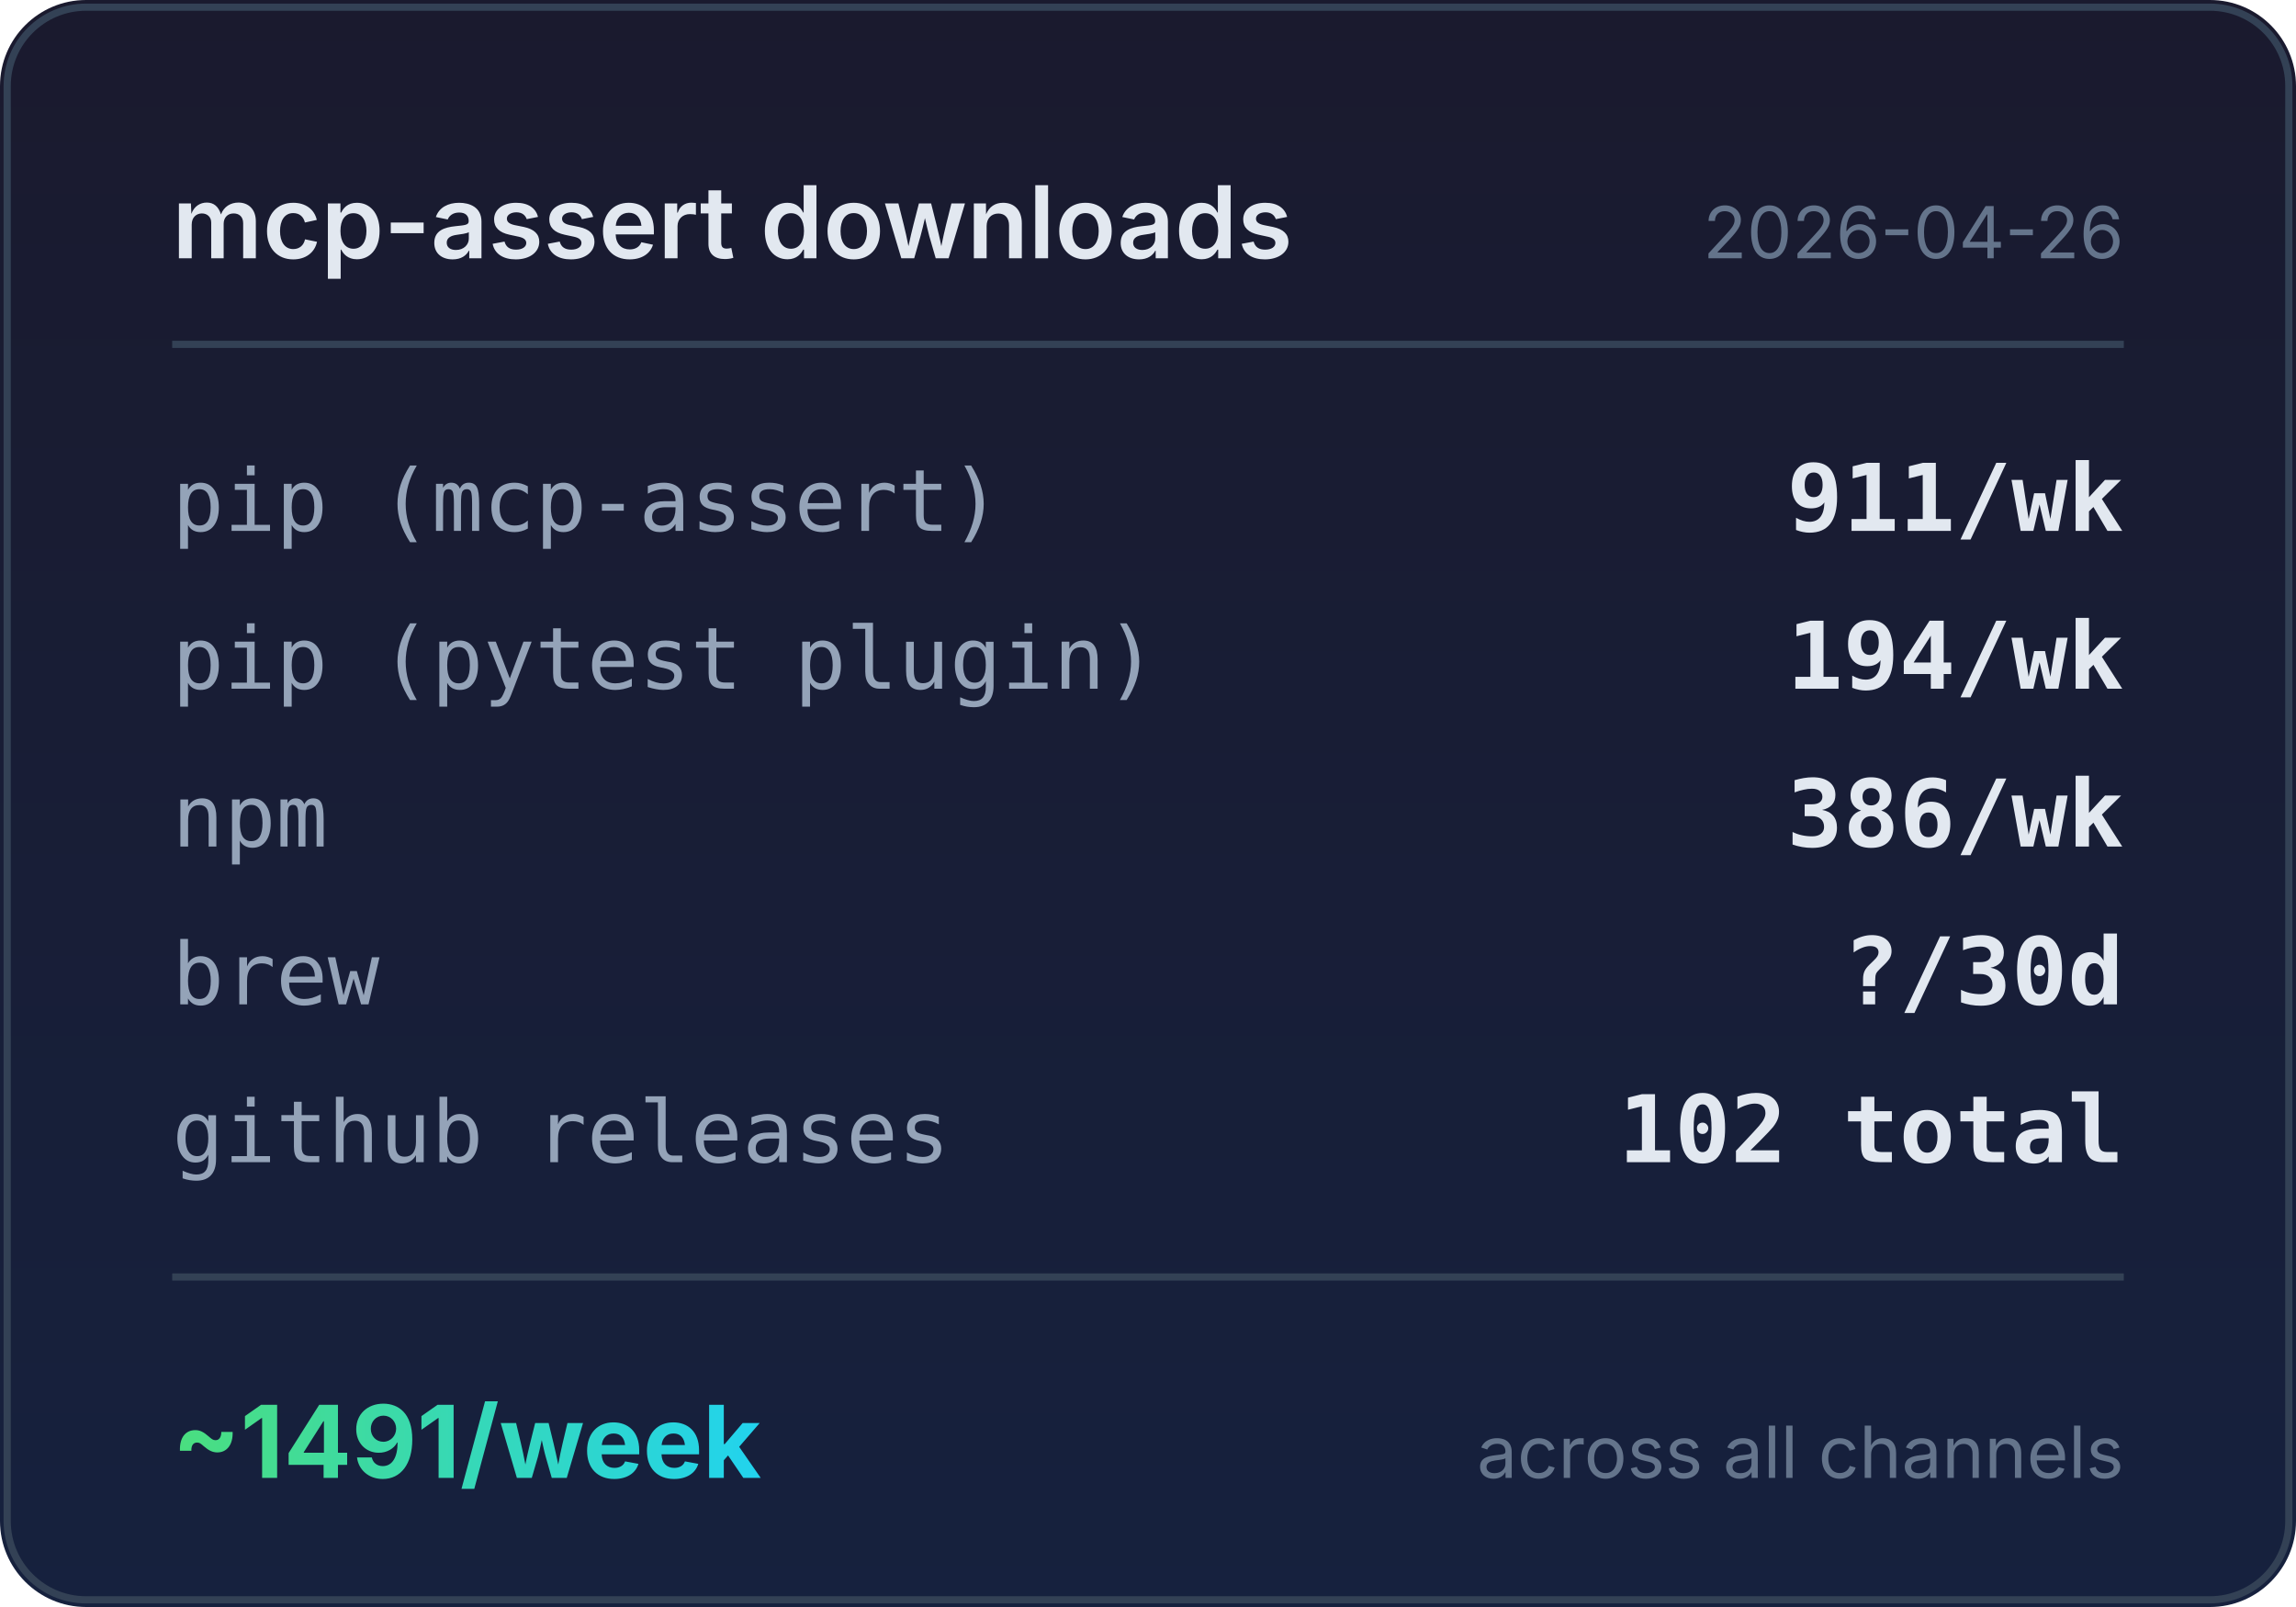
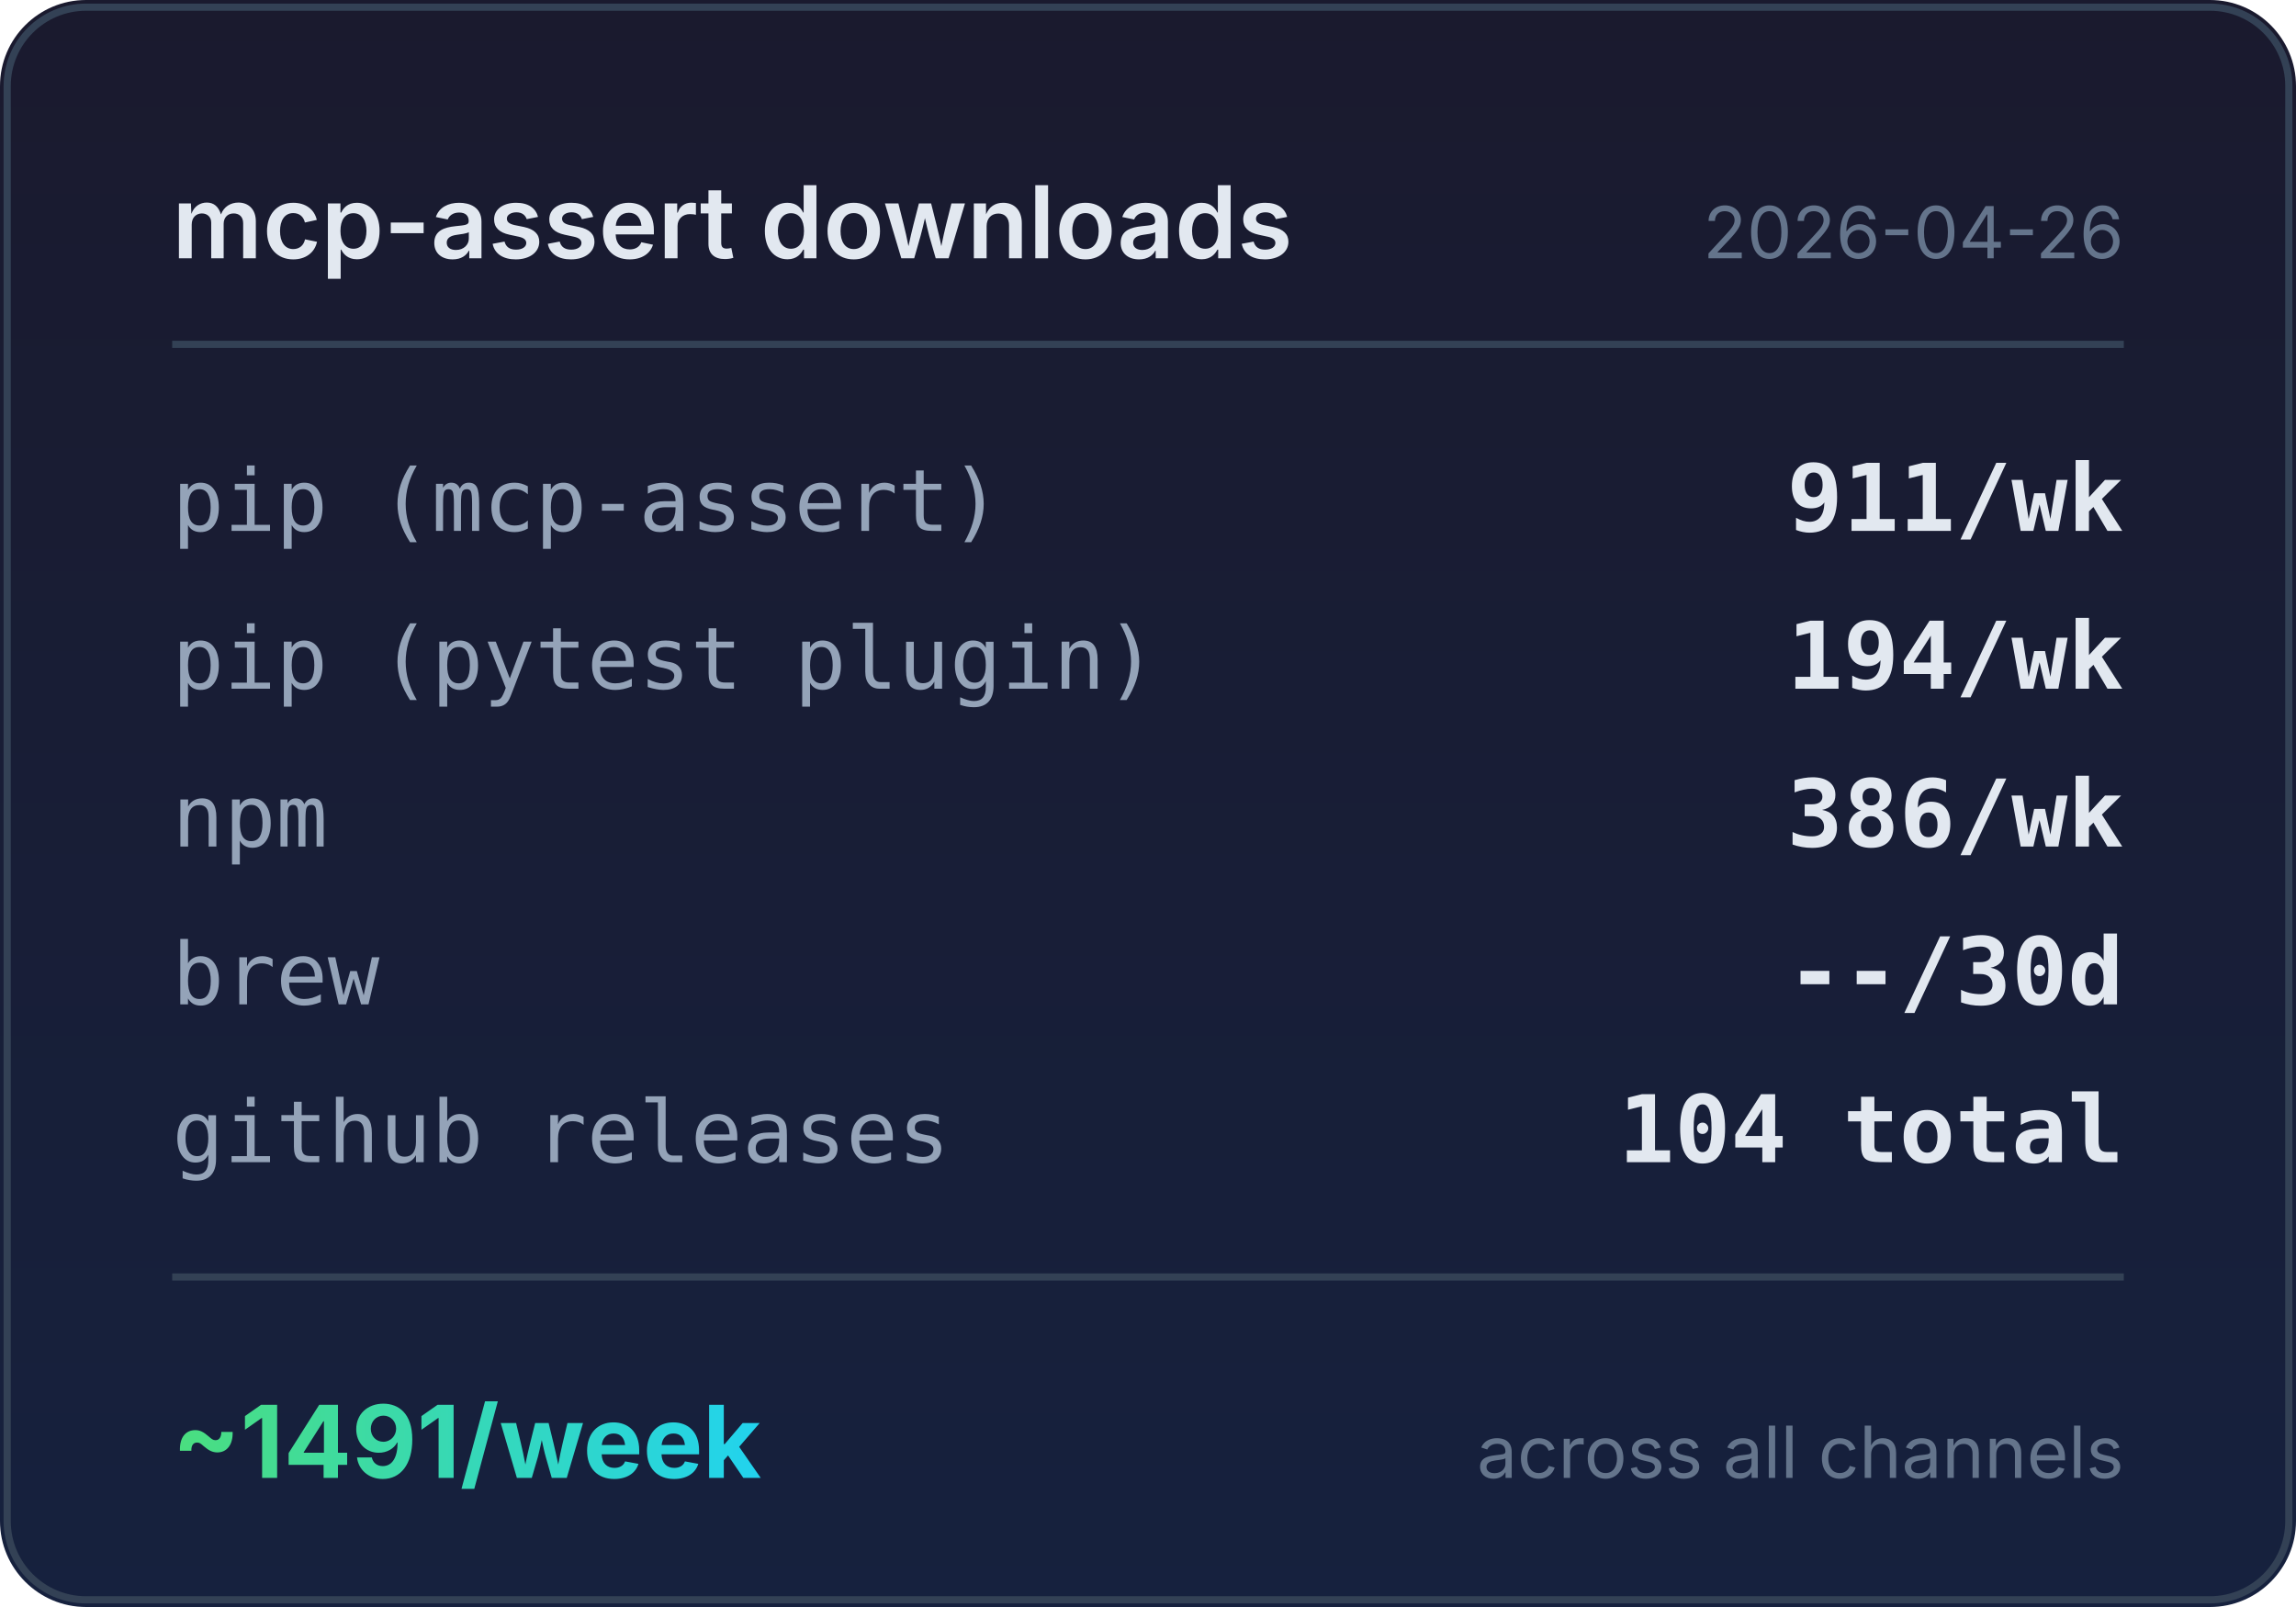
<svg xmlns="http://www.w3.org/2000/svg" width="320" height="224" viewBox="0 0 320 224">
  <defs>
    <linearGradient id="bg" x1="0" y1="0" x2="0" y2="1">
      <stop offset="0%" stop-color="#1a1a2e" />
      <stop offset="100%" stop-color="#16213e" />
    </linearGradient>
    <linearGradient id="accent" x1="0" y1="0" x2="1" y2="0">
      <stop offset="0%" stop-color="#4ade80" />
      <stop offset="100%" stop-color="#22d3ee" />
    </linearGradient>
  </defs>
  <rect width="320" height="224" rx="12" fill="url(#bg)" />
  <rect x="1" y="1" width="318" height="222" rx="11" fill="none" stroke="#334155" stroke-width="1" />
  <text x="24" y="36" fill="#e2e8f0" font-family="system-ui,-apple-system,sans-serif" font-size="14" font-weight="600">mcp-assert downloads</text>
  <text x="296" y="36" fill="#64748b" font-family="system-ui,-apple-system,sans-serif" font-size="10" text-anchor="end">2026-04-26</text>
  <line x1="24" y1="48" x2="296" y2="48" stroke="#334155" stroke-width="1" />
  <text x="24" y="74" fill="#94a3b8" font-family="ui-monospace,monospace" font-size="12">pip (mcp-assert)</text>
  <text x="296" y="74" fill="#e2e8f0" font-family="ui-monospace,monospace" font-size="13" font-weight="600" text-anchor="end">911/wk</text>
  <text x="24" y="96" fill="#94a3b8" font-family="ui-monospace,monospace" font-size="12">pip (pytest plugin)</text>
  <text x="296" y="96" fill="#e2e8f0" font-family="ui-monospace,monospace" font-size="13" font-weight="600" text-anchor="end">194/wk</text>
  <text x="24" y="118" fill="#94a3b8" font-family="ui-monospace,monospace" font-size="12">npm</text>
  <text x="296" y="118" fill="#e2e8f0" font-family="ui-monospace,monospace" font-size="13" font-weight="600" text-anchor="end">386/wk</text>
  <text x="24" y="140" fill="#94a3b8" font-family="ui-monospace,monospace" font-size="12">brew</text>
-   <text x="296" y="140" fill="#e2e8f0" font-family="ui-monospace,monospace" font-size="13" font-weight="600" text-anchor="end">?/30d</text>
+   <text x="296" y="140" fill="#e2e8f0" font-family="ui-monospace,monospace" font-size="13" font-weight="600" text-anchor="end">--/30d</text>
  <text x="24" y="162" fill="#94a3b8" font-family="ui-monospace,monospace" font-size="12">github releases</text>
-   <text x="296" y="162" fill="#e2e8f0" font-family="ui-monospace,monospace" font-size="13" font-weight="600" text-anchor="end">102 total</text>
+   <text x="296" y="162" fill="#e2e8f0" font-family="ui-monospace,monospace" font-size="13" font-weight="600" text-anchor="end">104 total</text>
  <line x1="24" y1="178" x2="296" y2="178" stroke="#334155" stroke-width="1" />
  <text x="24" y="206" fill="url(#accent)" font-family="system-ui,-apple-system,sans-serif" font-size="14" font-weight="700">~1491/week</text>
  <text x="296" y="206" fill="#64748b" font-family="system-ui,-apple-system,sans-serif" font-size="10" text-anchor="end">across all channels</text>
</svg>
